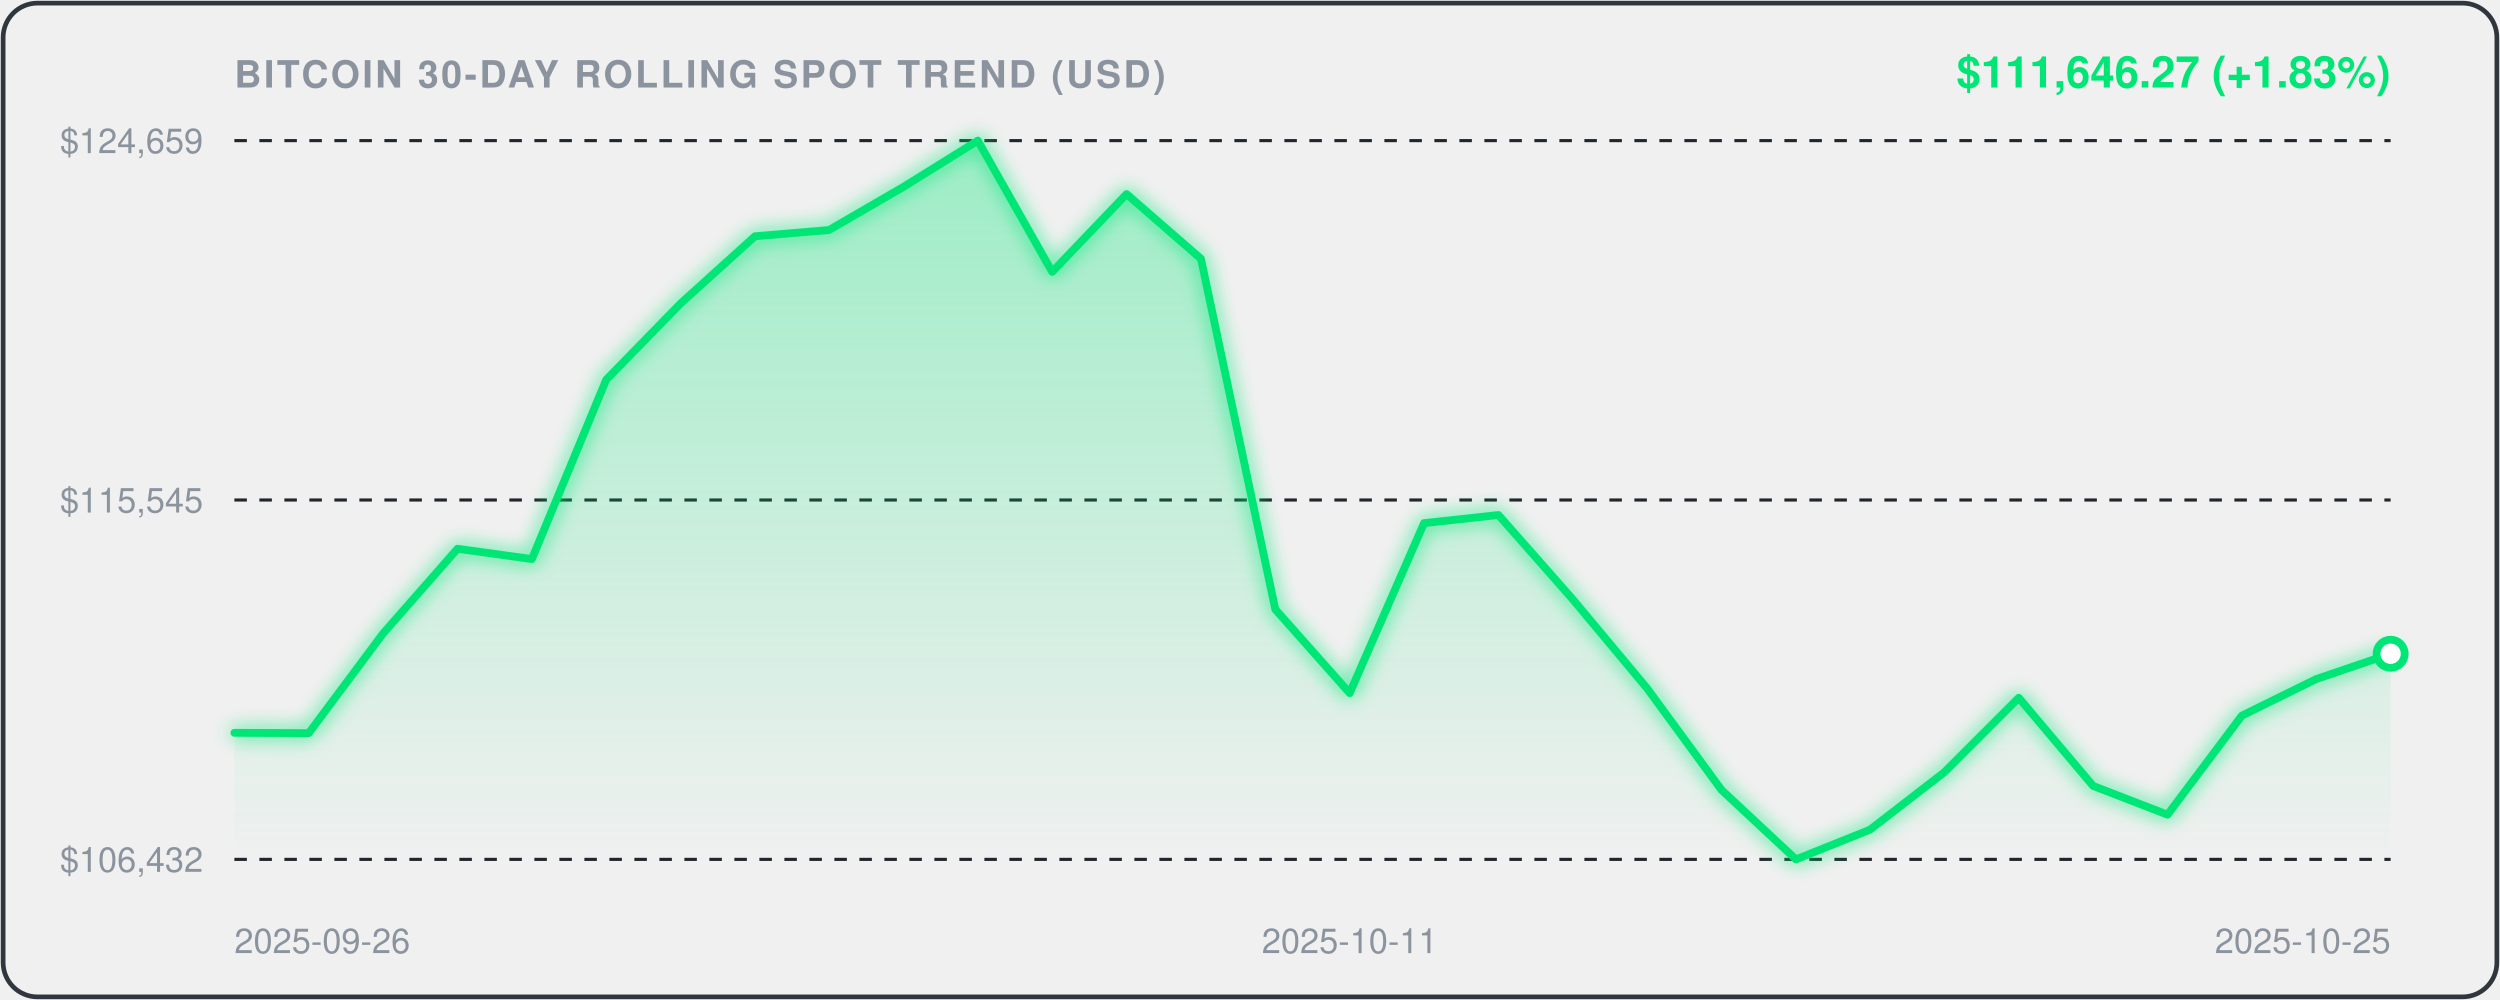
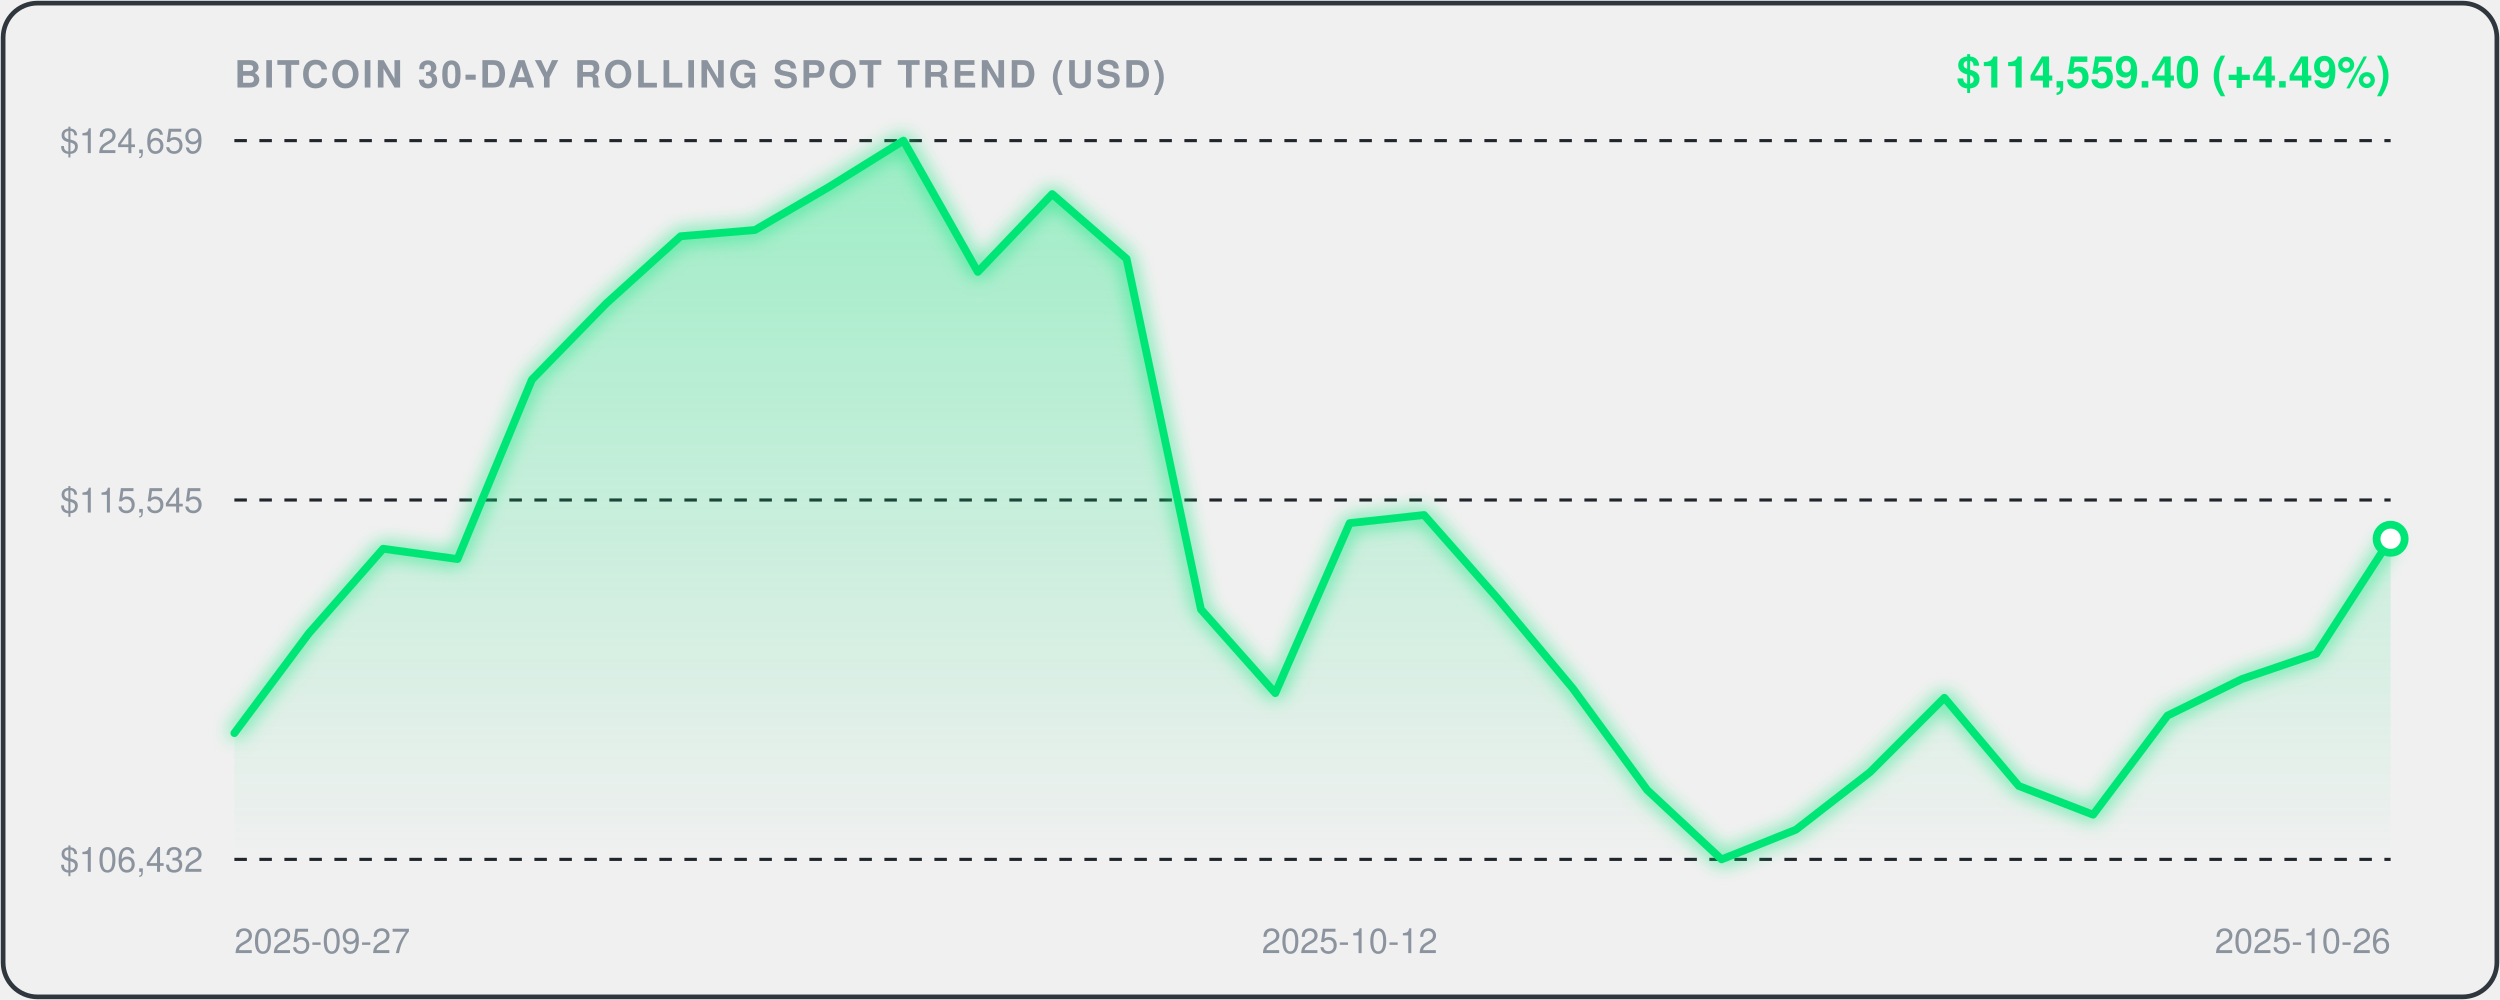
<svg xmlns="http://www.w3.org/2000/svg" viewBox="0 0 800 320" width="100%" height="100%" style="background:#0d1117;border-radius:12px;font-family:-apple-system,BlinkMacSystemFont,'Segoe UI',Helvetica,Arial,sans-serif;">
  <defs>
    <linearGradient id="areaGrad" x1="0" y1="0" x2="0" y2="1">
      <stop offset="0%" stop-color="rgba(0, 230, 118, 0.35)" />
      <stop offset="100%" stop-color="rgba(0, 230, 118, 0.0)" />
    </linearGradient>
    <filter id="glow" x="-20%" y="-20%" width="140%" height="140%">
      <feGaussianBlur stdDeviation="3" result="blur" />
      <feComposite in="SourceGraphic" in2="blur" operator="over" />
    </filter>
  </defs>
  <rect x="1" y="1" width="798" height="318" rx="11" fill="none" stroke="#30363d" stroke-width="1.5" />
  <text x="75" y="28" fill="#8b949e" font-size="12" font-weight="600" letter-spacing="0.8">BITCOIN 30-DAY ROLLING SPOT TREND (USD)</text>
-   <text x="765" y="28" text-anchor="end" fill="#00E676" font-size="14" font-weight="700">$111,646.27 (+1.83%)</text>
+   <text x="765" y="28" text-anchor="end" fill="#00E676" font-size="14" font-weight="700">$114,559.40 (+4.49%)</text>
  <line x1="75" y1="45" x2="765" y2="45" stroke="#21262d" stroke-width="1" stroke-dasharray="4,4" />
  <text x="65" y="49" text-anchor="end" fill="#8b949e" font-size="11">$124,659</text>
  <line x1="75" y1="160.0" x2="765" y2="160.0" stroke="#21262d" stroke-width="1" stroke-dasharray="4,4" />
  <text x="65" y="164.0" text-anchor="end" fill="#8b949e" font-size="11">$115,545</text>
  <line x1="75" y1="275" x2="765" y2="275" stroke="#21262d" stroke-width="1" stroke-dasharray="4,4" />
  <text x="65" y="279" text-anchor="end" fill="#8b949e" font-size="11">$106,432</text>
-   <path d="M 75.0,234.5 L 98.8,234.6 L 122.6,202.7 L 146.4,175.6 L 170.2,178.9 L 194.0,121.5 L 217.8,97.1 L 241.6,75.6 L 265.3,73.6 L 289.1,59.8 L 312.9,45.0 L 336.7,87.0 L 360.5,62.1 L 384.3,82.8 L 408.1,195.0 L 431.9,221.8 L 455.7,167.4 L 479.5,164.8 L 503.3,191.8 L 527.1,220.3 L 550.9,252.8 L 574.7,275.0 L 598.4,265.5 L 622.2,247.1 L 646.0,223.3 L 669.8,251.5 L 693.6,260.7 L 717.4,229.0 L 741.2,217.3 L 765.0,209.2 L 765.0,275.0 L 75.0,275.0 Z" fill="url(#areaGrad)" />
-   <path d="M 75.0,234.5 L 98.8,234.6 L 122.6,202.7 L 146.4,175.6 L 170.2,178.9 L 194.0,121.5 L 217.8,97.1 L 241.6,75.6 L 265.3,73.6 L 289.1,59.8 L 312.9,45.0 L 336.7,87.0 L 360.5,62.1 L 384.3,82.8 L 408.1,195.0 L 431.9,221.8 L 455.7,167.4 L 479.5,164.8 L 503.3,191.8 L 527.1,220.3 L 550.9,252.8 L 574.7,275.0 L 598.4,265.5 L 622.2,247.1 L 646.0,223.3 L 669.8,251.5 L 693.6,260.7 L 717.4,229.0 L 741.2,217.3 L 765.0,209.2" fill="none" stroke="#00E676" stroke-width="2.5" stroke-linecap="round" stroke-linejoin="round" filter="url(#glow)" />
-   <circle cx="765.0" cy="209.2" r="4.5" fill="#ffffff" stroke="#00E676" stroke-width="2.5" />
-   <text x="75.0" y="305" fill="#8b949e" font-size="11" text-anchor="start">2025-09-26</text>
-   <text x="431.9" y="305" fill="#8b949e" font-size="11" text-anchor="middle">2025-10-11</text>
-   <text x="765.0" y="305" fill="#8b949e" font-size="11" text-anchor="end">2025-10-25</text>
+   <path d="M 75.0,234.6 L 98.8,202.7 L 122.6,175.6 L 146.4,178.9 L 170.2,121.5 L 194.0,97.1 L 217.8,75.6 L 241.6,73.6 L 265.3,59.8 L 289.1,45.0 L 312.9,87.0 L 336.7,62.1 L 360.5,82.8 L 384.3,195.0 L 408.1,221.8 L 431.9,167.4 L 455.7,164.8 L 479.5,191.8 L 503.3,220.3 L 527.1,252.8 L 550.9,275.0 L 574.7,265.5 L 598.4,247.1 L 622.2,223.3 L 646.0,251.5 L 669.8,260.7 L 693.6,229.0 L 717.4,217.3 L 741.2,209.2 L 765.0,172.4 L 765.0,275.0 L 75.0,275.0 Z" fill="url(#areaGrad)" />
+   <path d="M 75.0,234.6 L 98.8,202.7 L 122.6,175.6 L 146.4,178.9 L 170.2,121.5 L 194.0,97.1 L 217.8,75.6 L 241.6,73.6 L 265.3,59.8 L 289.1,45.0 L 312.9,87.0 L 336.7,62.1 L 360.5,82.8 L 384.3,195.0 L 408.1,221.8 L 431.9,167.4 L 455.7,164.8 L 479.5,191.8 L 503.3,220.3 L 527.1,252.8 L 550.9,275.0 L 574.7,265.5 L 598.4,247.1 L 622.2,223.3 L 646.0,251.5 L 669.8,260.7 L 693.6,229.0 L 717.4,217.3 L 741.2,209.2 L 765.0,172.4" fill="none" stroke="#00E676" stroke-width="2.5" stroke-linecap="round" stroke-linejoin="round" filter="url(#glow)" />
+   <circle cx="765.0" cy="172.4" r="4.5" fill="#ffffff" stroke="#00E676" stroke-width="2.5" />
+   <text x="75.0" y="305" fill="#8b949e" font-size="11" text-anchor="start">2025-09-27</text>
+   <text x="431.9" y="305" fill="#8b949e" font-size="11" text-anchor="middle">2025-10-12</text>
+   <text x="765.0" y="305" fill="#8b949e" font-size="11" text-anchor="end">2025-10-26</text>
</svg>
